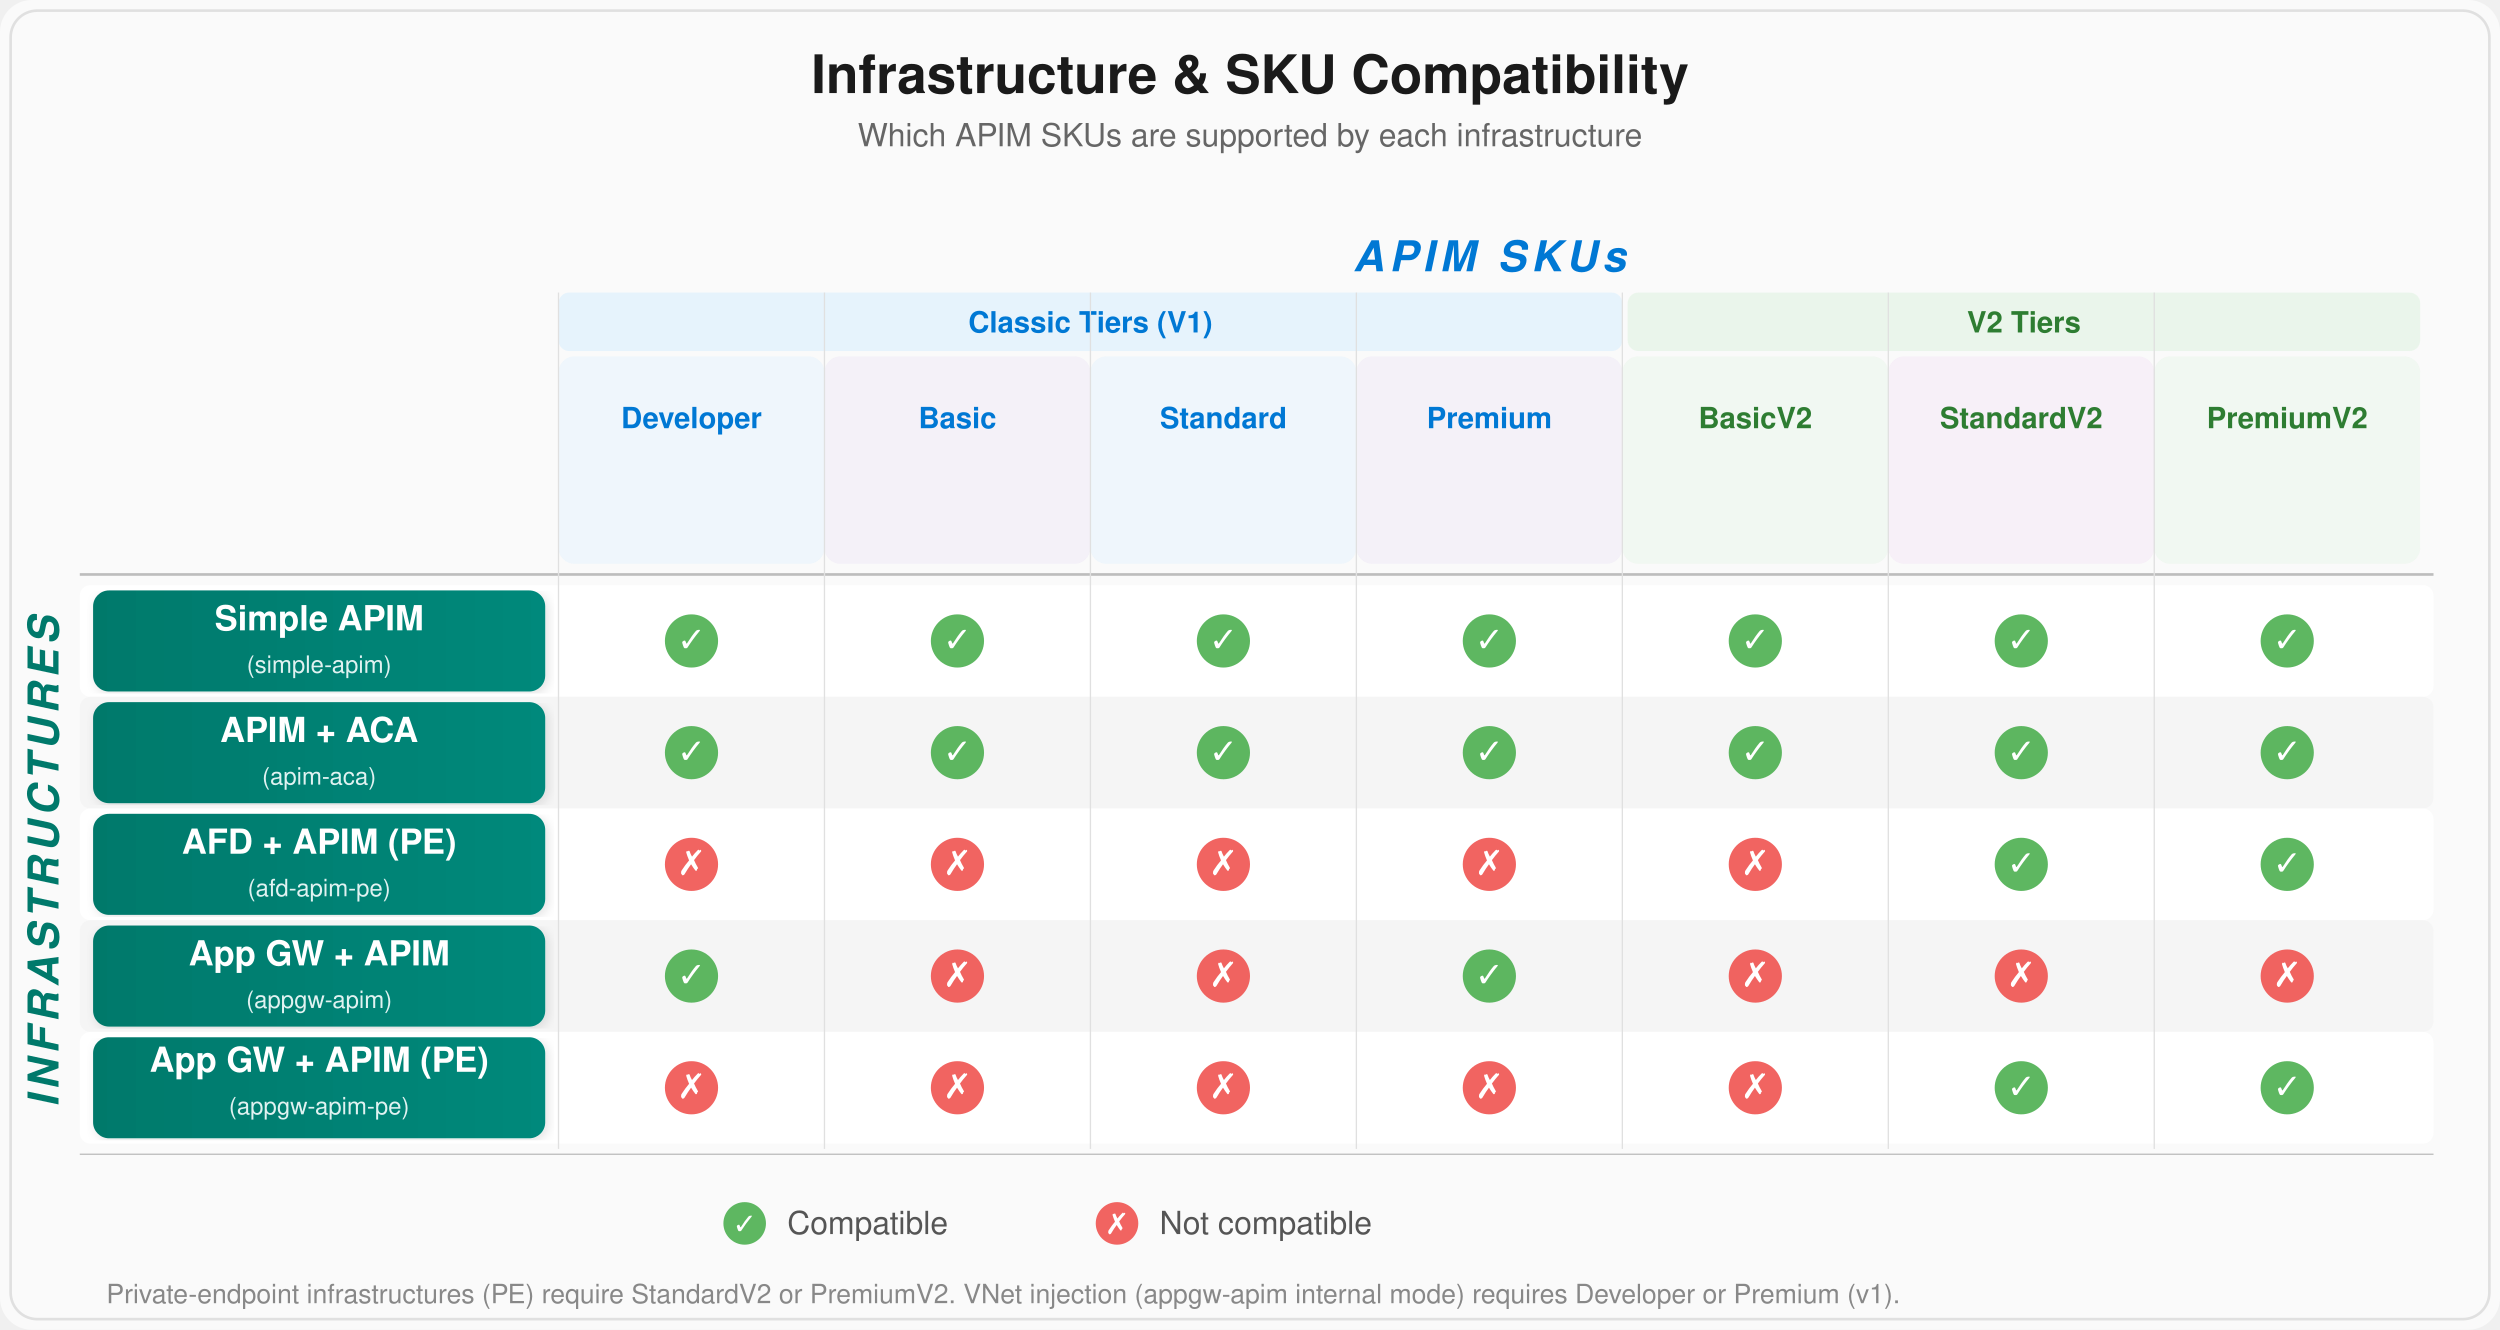
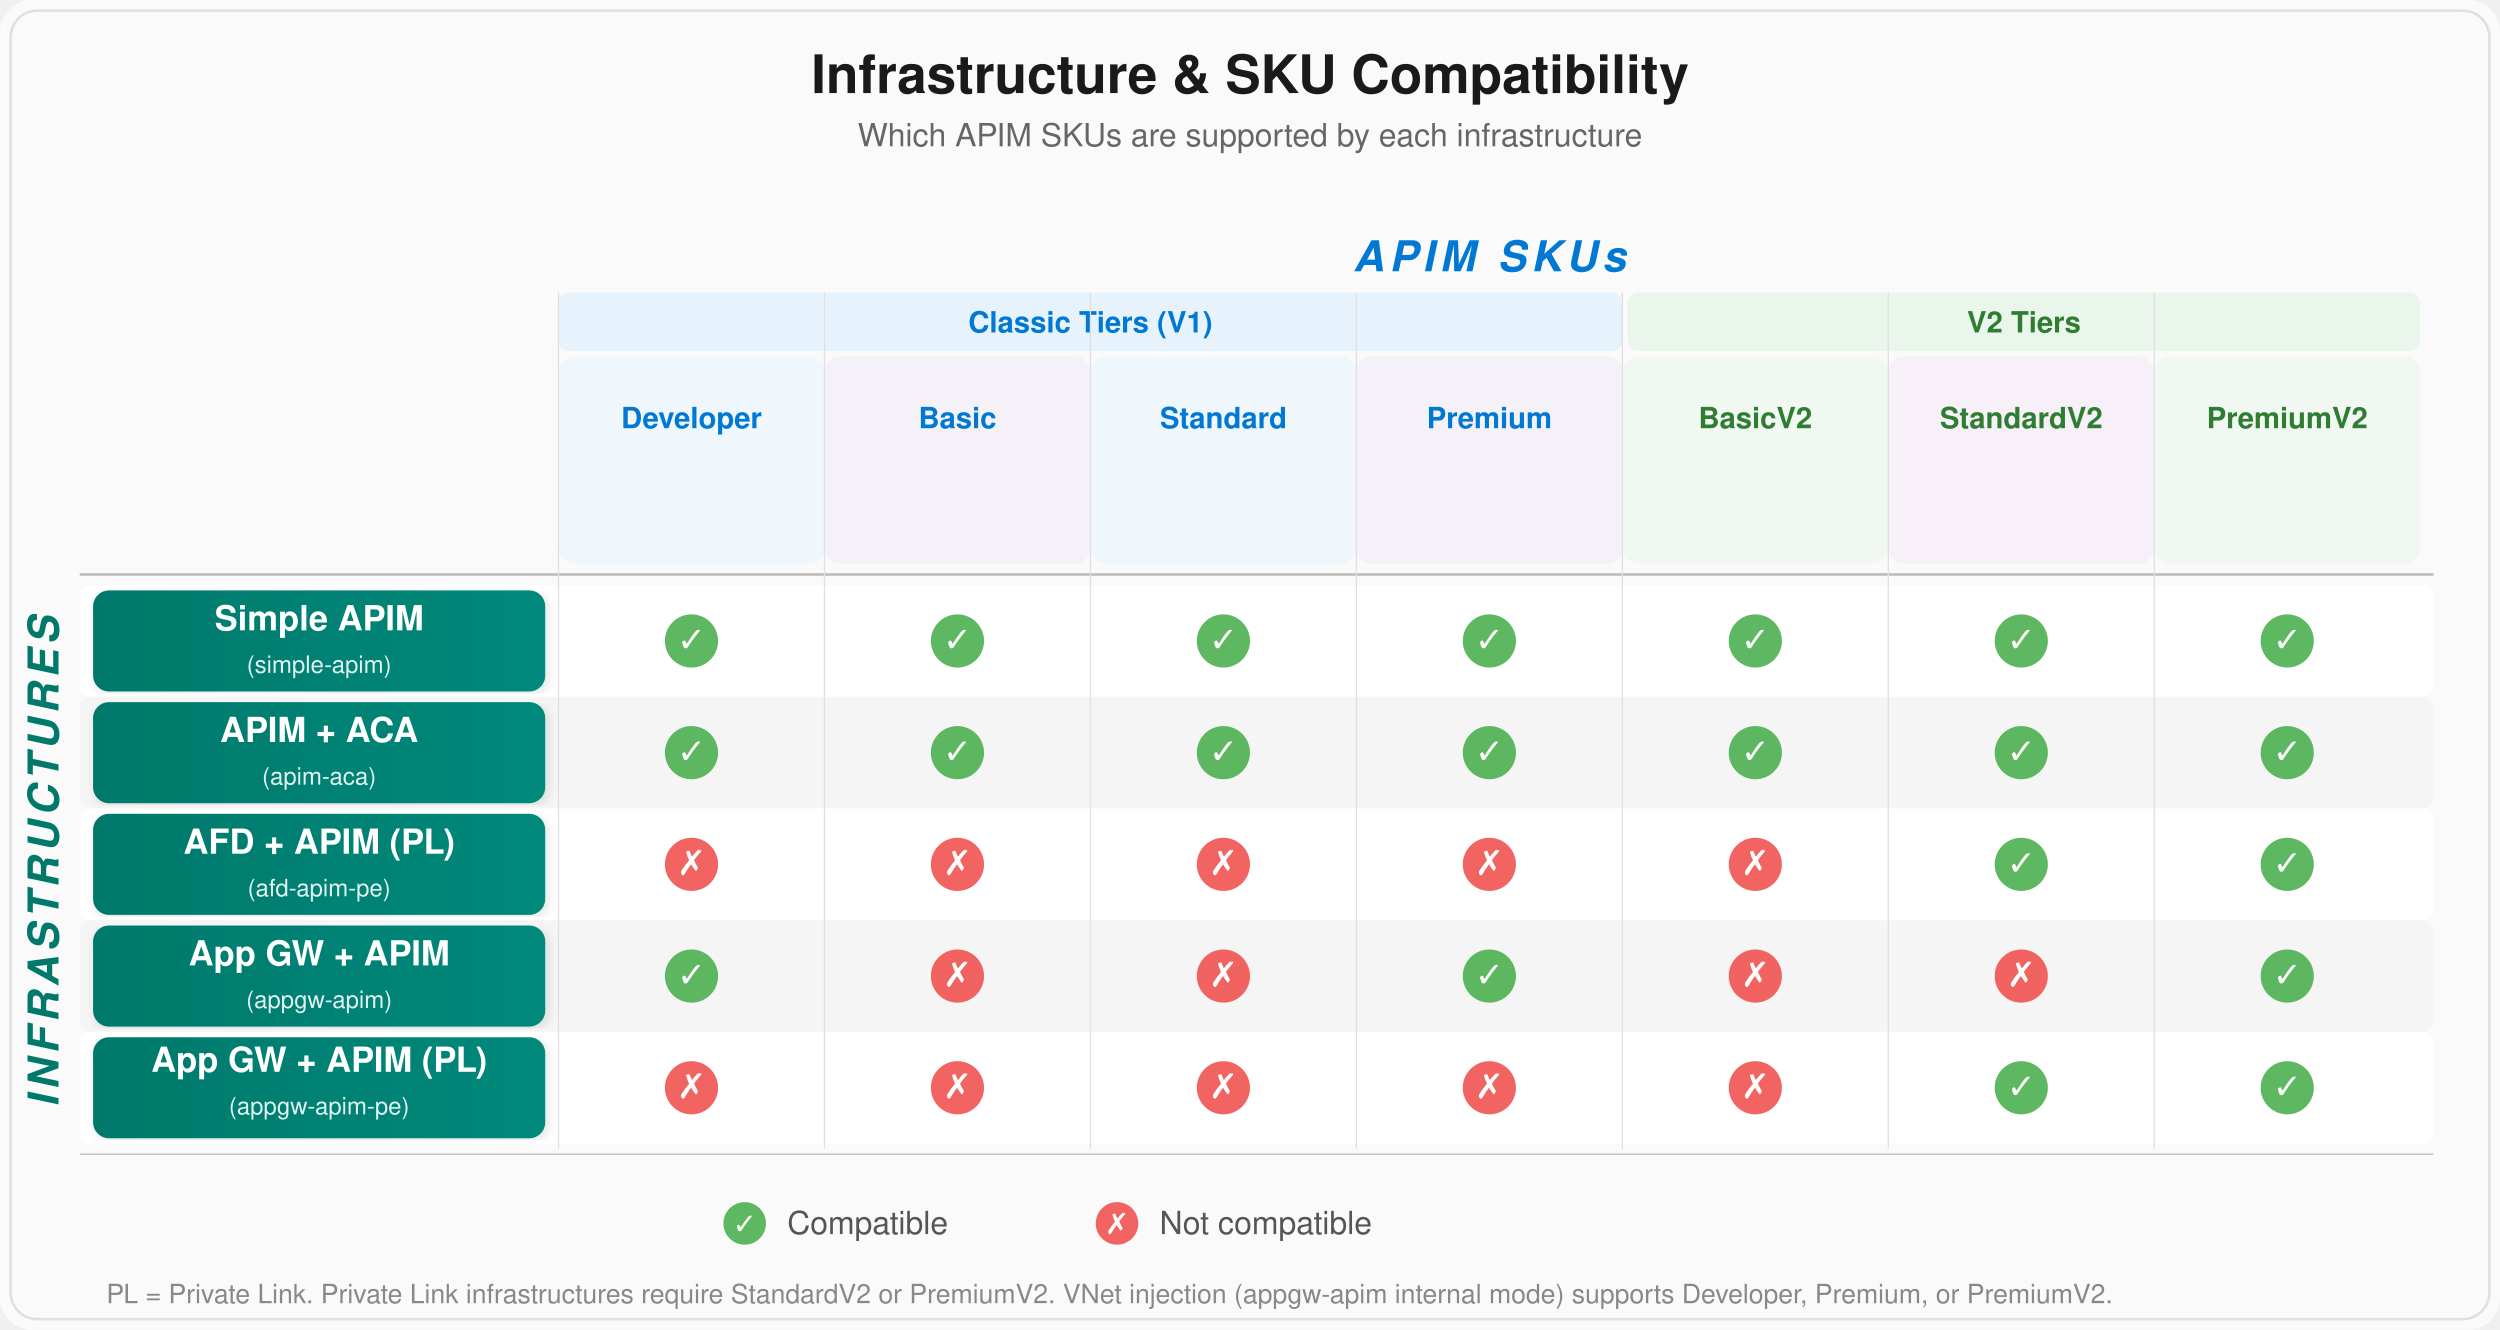
<svg xmlns="http://www.w3.org/2000/svg" viewBox="0 0 940 500" font-family="Segoe UI, Helvetica, Arial, sans-serif">
  <defs>
    <linearGradient id="skuHeaderGrad" x1="0%" y1="0%" x2="0%" y2="100%">
      <stop offset="0%" stop-color="#0078D4" />
      <stop offset="100%" stop-color="#005A9E" />
    </linearGradient>
    <linearGradient id="infraLabelGrad" x1="0%" y1="0%" x2="100%" y2="0%">
      <stop offset="0%" stop-color="#00796B" />
      <stop offset="100%" stop-color="#00897B" />
    </linearGradient>
    <filter id="sh" x="-2%" y="-2%" width="104%" height="104%">
      <feDropShadow dx="1" dy="1" stdDeviation="2" flood-opacity="0.12" />
    </filter>
  </defs>
  <rect width="940" height="500" rx="12" fill="#FAFAFA" />
  <rect x="4" y="4" width="932" height="492" rx="10" fill="none" stroke="#E0E0E0" stroke-width="1" />
  <g transform="translate(0,20)">
    <text x="470" y="15" text-anchor="middle" font-size="20" font-weight="700" fill="#1A1A1A">Infrastructure &amp; SKU Compatibility</text>
    <text x="470" y="35" text-anchor="middle" font-size="12" fill="#666666">Which APIM SKUs are supported by each infrastructure</text>
    <text x="560" y="82" text-anchor="middle" font-size="16" font-weight="700" font-style="italic" fill="#0078D4" letter-spacing="2">APIM SKUs</text>
    <text x="22" y="304" text-anchor="middle" font-size="16" font-weight="700" font-style="italic" fill="#00796B" letter-spacing="2" transform="rotate(-90 22 304)">INFRASTRUCTURES</text>
    <rect x="210" y="90" width="400" height="22" rx="4" fill="#E3F2FD" opacity="0.85" />
    <text x="410" y="105" text-anchor="middle" font-size="11" font-weight="700" fill="#0078D4">Classic Tiers (V1)</text>
    <rect x="612" y="90" width="298" height="22" rx="4" fill="#E8F5E9" opacity="0.85" />
    <text x="761" y="105" text-anchor="middle" font-size="11" font-weight="700" fill="#2E7D32">V2 Tiers</text>
    <rect x="210" y="114" width="100" height="78" rx="6" fill="#E3F2FD" opacity="0.5" />
    <rect x="310" y="114" width="100" height="78" rx="6" fill="#EDE7F6" opacity="0.5" />
    <rect x="410" y="114" width="100" height="78" rx="6" fill="#E3F2FD" opacity="0.5" />
    <rect x="510" y="114" width="100" height="78" rx="6" fill="#EDE7F6" opacity="0.5" />
    <rect x="610" y="114" width="100" height="78" rx="6" fill="#E8F5E9" opacity="0.5" />
    <rect x="710" y="114" width="100" height="78" rx="6" fill="#F3E5F5" opacity="0.5" />
    <rect x="810" y="114" width="100" height="78" rx="6" fill="#E8F5E9" opacity="0.5" />
    <text x="260" y="141" text-anchor="middle" font-size="11" font-weight="600" fill="#0078D4">Developer</text>
    <text x="360" y="141" text-anchor="middle" font-size="11" font-weight="600" fill="#0078D4">Basic</text>
    <text x="460" y="141" text-anchor="middle" font-size="11" font-weight="600" fill="#0078D4">Standard</text>
    <text x="560" y="141" text-anchor="middle" font-size="11" font-weight="600" fill="#0078D4">Premium</text>
    <text x="660" y="141" text-anchor="middle" font-size="11" font-weight="600" fill="#2E7D32">BasicV2</text>
    <text x="760" y="141" text-anchor="middle" font-size="11" font-weight="600" fill="#2E7D32">StandardV2</text>
    <text x="860" y="141" text-anchor="middle" font-size="11" font-weight="600" fill="#2E7D32">PremiumV2</text>
    <line x1="30" y1="196" x2="915" y2="196" stroke="#BDBDBD" stroke-width="1" />
    <rect x="30" y="200" width="885" height="42" rx="4" fill="#FFFFFF" />
    <rect x="35" y="202" width="170" height="38" rx="6" fill="url(#infraLabelGrad)" filter="url(#sh)" />
    <text x="120" y="217" text-anchor="middle" font-size="13" font-weight="600" fill="#FFFFFF">Simple APIM</text>
    <text x="120" y="233" text-anchor="middle" font-size="9" fill="#E0F2F1">(simple-apim)</text>
    <rect x="30" y="242" width="885" height="42" rx="4" fill="#F5F5F5" />
    <rect x="35" y="244" width="170" height="38" rx="6" fill="url(#infraLabelGrad)" filter="url(#sh)" />
    <text x="120" y="259" text-anchor="middle" font-size="13" font-weight="600" fill="#FFFFFF">APIM + ACA</text>
    <text x="120" y="275" text-anchor="middle" font-size="9" fill="#E0F2F1">(apim-aca)</text>
    <rect x="30" y="284" width="885" height="42" rx="4" fill="#FFFFFF" />
    <rect x="35" y="286" width="170" height="38" rx="6" fill="url(#infraLabelGrad)" filter="url(#sh)" />
-     <text x="120" y="301" text-anchor="middle" font-size="13" font-weight="600" fill="#FFFFFF">AFD + APIM (PE)</text>
+     <text x="120" y="301" text-anchor="middle" font-size="13" font-weight="600" fill="#FFFFFF">AFD + APIM (PL)</text>
    <text x="120" y="317" text-anchor="middle" font-size="9" fill="#E0F2F1">(afd-apim-pe)</text>
    <rect x="30" y="326" width="885" height="42" rx="4" fill="#F5F5F5" />
    <rect x="35" y="328" width="170" height="38" rx="6" fill="url(#infraLabelGrad)" filter="url(#sh)" />
    <text x="120" y="343" text-anchor="middle" font-size="13" font-weight="600" fill="#FFFFFF">App GW + APIM</text>
    <text x="120" y="359" text-anchor="middle" font-size="9" fill="#E0F2F1">(appgw-apim)</text>
    <rect x="30" y="368" width="885" height="42" rx="4" fill="#FFFFFF" />
    <rect x="35" y="370" width="170" height="38" rx="6" fill="url(#infraLabelGrad)" filter="url(#sh)" />
-     <text x="120" y="383" text-anchor="middle" font-size="13" font-weight="600" fill="#FFFFFF">App GW + APIM (PE)</text>
+     <text x="120" y="383" text-anchor="middle" font-size="13" font-weight="600" fill="#FFFFFF">App GW + APIM (PL)</text>
    <text x="120" y="399" text-anchor="middle" font-size="9" fill="#E0F2F1">(appgw-apim-pe)</text>
    <line x1="210" y1="90" x2="210" y2="412" stroke="#E0E0E0" stroke-width="0.5" />
    <line x1="310" y1="90" x2="310" y2="412" stroke="#E0E0E0" stroke-width="0.5" />
    <line x1="410" y1="90" x2="410" y2="412" stroke="#E0E0E0" stroke-width="0.5" />
    <line x1="510" y1="90" x2="510" y2="412" stroke="#E0E0E0" stroke-width="0.5" />
    <line x1="610" y1="90" x2="610" y2="412" stroke="#E0E0E0" stroke-width="0.5" />
    <line x1="710" y1="90" x2="710" y2="412" stroke="#E0E0E0" stroke-width="0.5" />
    <line x1="810" y1="90" x2="810" y2="412" stroke="#E0E0E0" stroke-width="0.5" />
    <circle cx="260" cy="221" r="10" fill="#4CAF50" opacity="0.9" />
    <text x="260" y="225" text-anchor="middle" font-size="13" font-weight="700" fill="#FFFFFF">✓</text>
    <circle cx="360" cy="221" r="10" fill="#4CAF50" opacity="0.9" />
    <text x="360" y="225" text-anchor="middle" font-size="13" font-weight="700" fill="#FFFFFF">✓</text>
    <circle cx="460" cy="221" r="10" fill="#4CAF50" opacity="0.9" />
    <text x="460" y="225" text-anchor="middle" font-size="13" font-weight="700" fill="#FFFFFF">✓</text>
    <circle cx="560" cy="221" r="10" fill="#4CAF50" opacity="0.9" />
    <text x="560" y="225" text-anchor="middle" font-size="13" font-weight="700" fill="#FFFFFF">✓</text>
    <circle cx="660" cy="221" r="10" fill="#4CAF50" opacity="0.9" />
    <text x="660" y="225" text-anchor="middle" font-size="13" font-weight="700" fill="#FFFFFF">✓</text>
    <circle cx="760" cy="221" r="10" fill="#4CAF50" opacity="0.9" />
    <text x="760" y="225" text-anchor="middle" font-size="13" font-weight="700" fill="#FFFFFF">✓</text>
    <circle cx="860" cy="221" r="10" fill="#4CAF50" opacity="0.9" />
    <text x="860" y="225" text-anchor="middle" font-size="13" font-weight="700" fill="#FFFFFF">✓</text>
    <circle cx="260" cy="263" r="10" fill="#4CAF50" opacity="0.9" />
    <text x="260" y="267" text-anchor="middle" font-size="13" font-weight="700" fill="#FFFFFF">✓</text>
    <circle cx="360" cy="263" r="10" fill="#4CAF50" opacity="0.9" />
    <text x="360" y="267" text-anchor="middle" font-size="13" font-weight="700" fill="#FFFFFF">✓</text>
    <circle cx="460" cy="263" r="10" fill="#4CAF50" opacity="0.9" />
    <text x="460" y="267" text-anchor="middle" font-size="13" font-weight="700" fill="#FFFFFF">✓</text>
    <circle cx="560" cy="263" r="10" fill="#4CAF50" opacity="0.9" />
    <text x="560" y="267" text-anchor="middle" font-size="13" font-weight="700" fill="#FFFFFF">✓</text>
    <circle cx="660" cy="263" r="10" fill="#4CAF50" opacity="0.9" />
    <text x="660" y="267" text-anchor="middle" font-size="13" font-weight="700" fill="#FFFFFF">✓</text>
    <circle cx="760" cy="263" r="10" fill="#4CAF50" opacity="0.9" />
    <text x="760" y="267" text-anchor="middle" font-size="13" font-weight="700" fill="#FFFFFF">✓</text>
    <circle cx="860" cy="263" r="10" fill="#4CAF50" opacity="0.9" />
    <text x="860" y="267" text-anchor="middle" font-size="13" font-weight="700" fill="#FFFFFF">✓</text>
    <circle cx="260" cy="305" r="10" fill="#EF5350" opacity="0.9" />
    <text x="260" y="309" text-anchor="middle" font-size="13" font-weight="700" fill="#FFFFFF">✗</text>
    <circle cx="360" cy="305" r="10" fill="#EF5350" opacity="0.9" />
    <text x="360" y="309" text-anchor="middle" font-size="13" font-weight="700" fill="#FFFFFF">✗</text>
    <circle cx="460" cy="305" r="10" fill="#EF5350" opacity="0.9" />
    <text x="460" y="309" text-anchor="middle" font-size="13" font-weight="700" fill="#FFFFFF">✗</text>
    <circle cx="560" cy="305" r="10" fill="#EF5350" opacity="0.9" />
    <text x="560" y="309" text-anchor="middle" font-size="13" font-weight="700" fill="#FFFFFF">✗</text>
    <circle cx="660" cy="305" r="10" fill="#EF5350" opacity="0.9" />
    <text x="660" y="309" text-anchor="middle" font-size="13" font-weight="700" fill="#FFFFFF">✗</text>
    <circle cx="760" cy="305" r="10" fill="#4CAF50" opacity="0.9" />
    <text x="760" y="309" text-anchor="middle" font-size="13" font-weight="700" fill="#FFFFFF">✓</text>
    <circle cx="860" cy="305" r="10" fill="#4CAF50" opacity="0.9" />
    <text x="860" y="309" text-anchor="middle" font-size="13" font-weight="700" fill="#FFFFFF">✓</text>
    <circle cx="260" cy="347" r="10" fill="#4CAF50" opacity="0.9" />
    <text x="260" y="351" text-anchor="middle" font-size="13" font-weight="700" fill="#FFFFFF">✓</text>
    <circle cx="360" cy="347" r="10" fill="#EF5350" opacity="0.9" />
    <text x="360" y="351" text-anchor="middle" font-size="13" font-weight="700" fill="#FFFFFF">✗</text>
    <circle cx="460" cy="347" r="10" fill="#EF5350" opacity="0.9" />
    <text x="460" y="351" text-anchor="middle" font-size="13" font-weight="700" fill="#FFFFFF">✗</text>
    <circle cx="560" cy="347" r="10" fill="#4CAF50" opacity="0.9" />
    <text x="560" y="351" text-anchor="middle" font-size="13" font-weight="700" fill="#FFFFFF">✓</text>
    <circle cx="660" cy="347" r="10" fill="#EF5350" opacity="0.9" />
    <text x="660" y="351" text-anchor="middle" font-size="13" font-weight="700" fill="#FFFFFF">✗</text>
    <circle cx="760" cy="347" r="10" fill="#EF5350" opacity="0.9" />
    <text x="760" y="351" text-anchor="middle" font-size="13" font-weight="700" fill="#FFFFFF">✗</text>
-     <circle cx="860" cy="347" r="10" fill="#EF5350" opacity="0.9" />
-     <text x="860" y="351" text-anchor="middle" font-size="13" font-weight="700" fill="#FFFFFF">✗</text>
+     <circle cx="860" cy="347" r="10" fill="#4CAF50" opacity="0.9" />
+     <text x="860" y="351" text-anchor="middle" font-size="13" font-weight="700" fill="#FFFFFF">✓</text>
    <circle cx="260" cy="389" r="10" fill="#EF5350" opacity="0.9" />
    <text x="260" y="393" text-anchor="middle" font-size="13" font-weight="700" fill="#FFFFFF">✗</text>
    <circle cx="360" cy="389" r="10" fill="#EF5350" opacity="0.9" />
    <text x="360" y="393" text-anchor="middle" font-size="13" font-weight="700" fill="#FFFFFF">✗</text>
    <circle cx="460" cy="389" r="10" fill="#EF5350" opacity="0.9" />
    <text x="460" y="393" text-anchor="middle" font-size="13" font-weight="700" fill="#FFFFFF">✗</text>
    <circle cx="560" cy="389" r="10" fill="#EF5350" opacity="0.9" />
    <text x="560" y="393" text-anchor="middle" font-size="13" font-weight="700" fill="#FFFFFF">✗</text>
    <circle cx="660" cy="389" r="10" fill="#EF5350" opacity="0.9" />
    <text x="660" y="393" text-anchor="middle" font-size="13" font-weight="700" fill="#FFFFFF">✗</text>
    <circle cx="760" cy="389" r="10" fill="#4CAF50" opacity="0.9" />
    <text x="760" y="393" text-anchor="middle" font-size="13" font-weight="700" fill="#FFFFFF">✓</text>
    <circle cx="860" cy="389" r="10" fill="#4CAF50" opacity="0.9" />
    <text x="860" y="393" text-anchor="middle" font-size="13" font-weight="700" fill="#FFFFFF">✓</text>
    <line x1="30" y1="414" x2="915" y2="414" stroke="#BDBDBD" stroke-width="0.5" />
    <circle cx="280" cy="440" r="8" fill="#4CAF50" opacity="0.9" />
    <text x="280" y="444" text-anchor="middle" font-size="11" font-weight="700" fill="#FFFFFF">✓</text>
    <text x="296" y="444" font-size="12" fill="#555555">Compatible</text>
    <circle cx="420" cy="440" r="8" fill="#EF5350" opacity="0.9" />
    <text x="420" y="444" text-anchor="middle" font-size="11" font-weight="700" fill="#FFFFFF">✗</text>
    <text x="436" y="444" font-size="12" fill="#555555">Not compatible</text>
-     <text x="40" y="470" font-size="10" fill="#888888">Private-endpoint infrastructures (PE) require StandardV2 or PremiumV2. VNet injection (appgw-apim internal mode) requires Developer or Premium (v1).</text>
+     <text x="40" y="470" font-size="10" fill="#888888">PL = Private Link. Private Link infrastructures require StandardV2 or PremiumV2. VNet injection (appgw-apim internal mode) supports Developer, Premium, or PremiumV2.</text>
  </g>
</svg>
